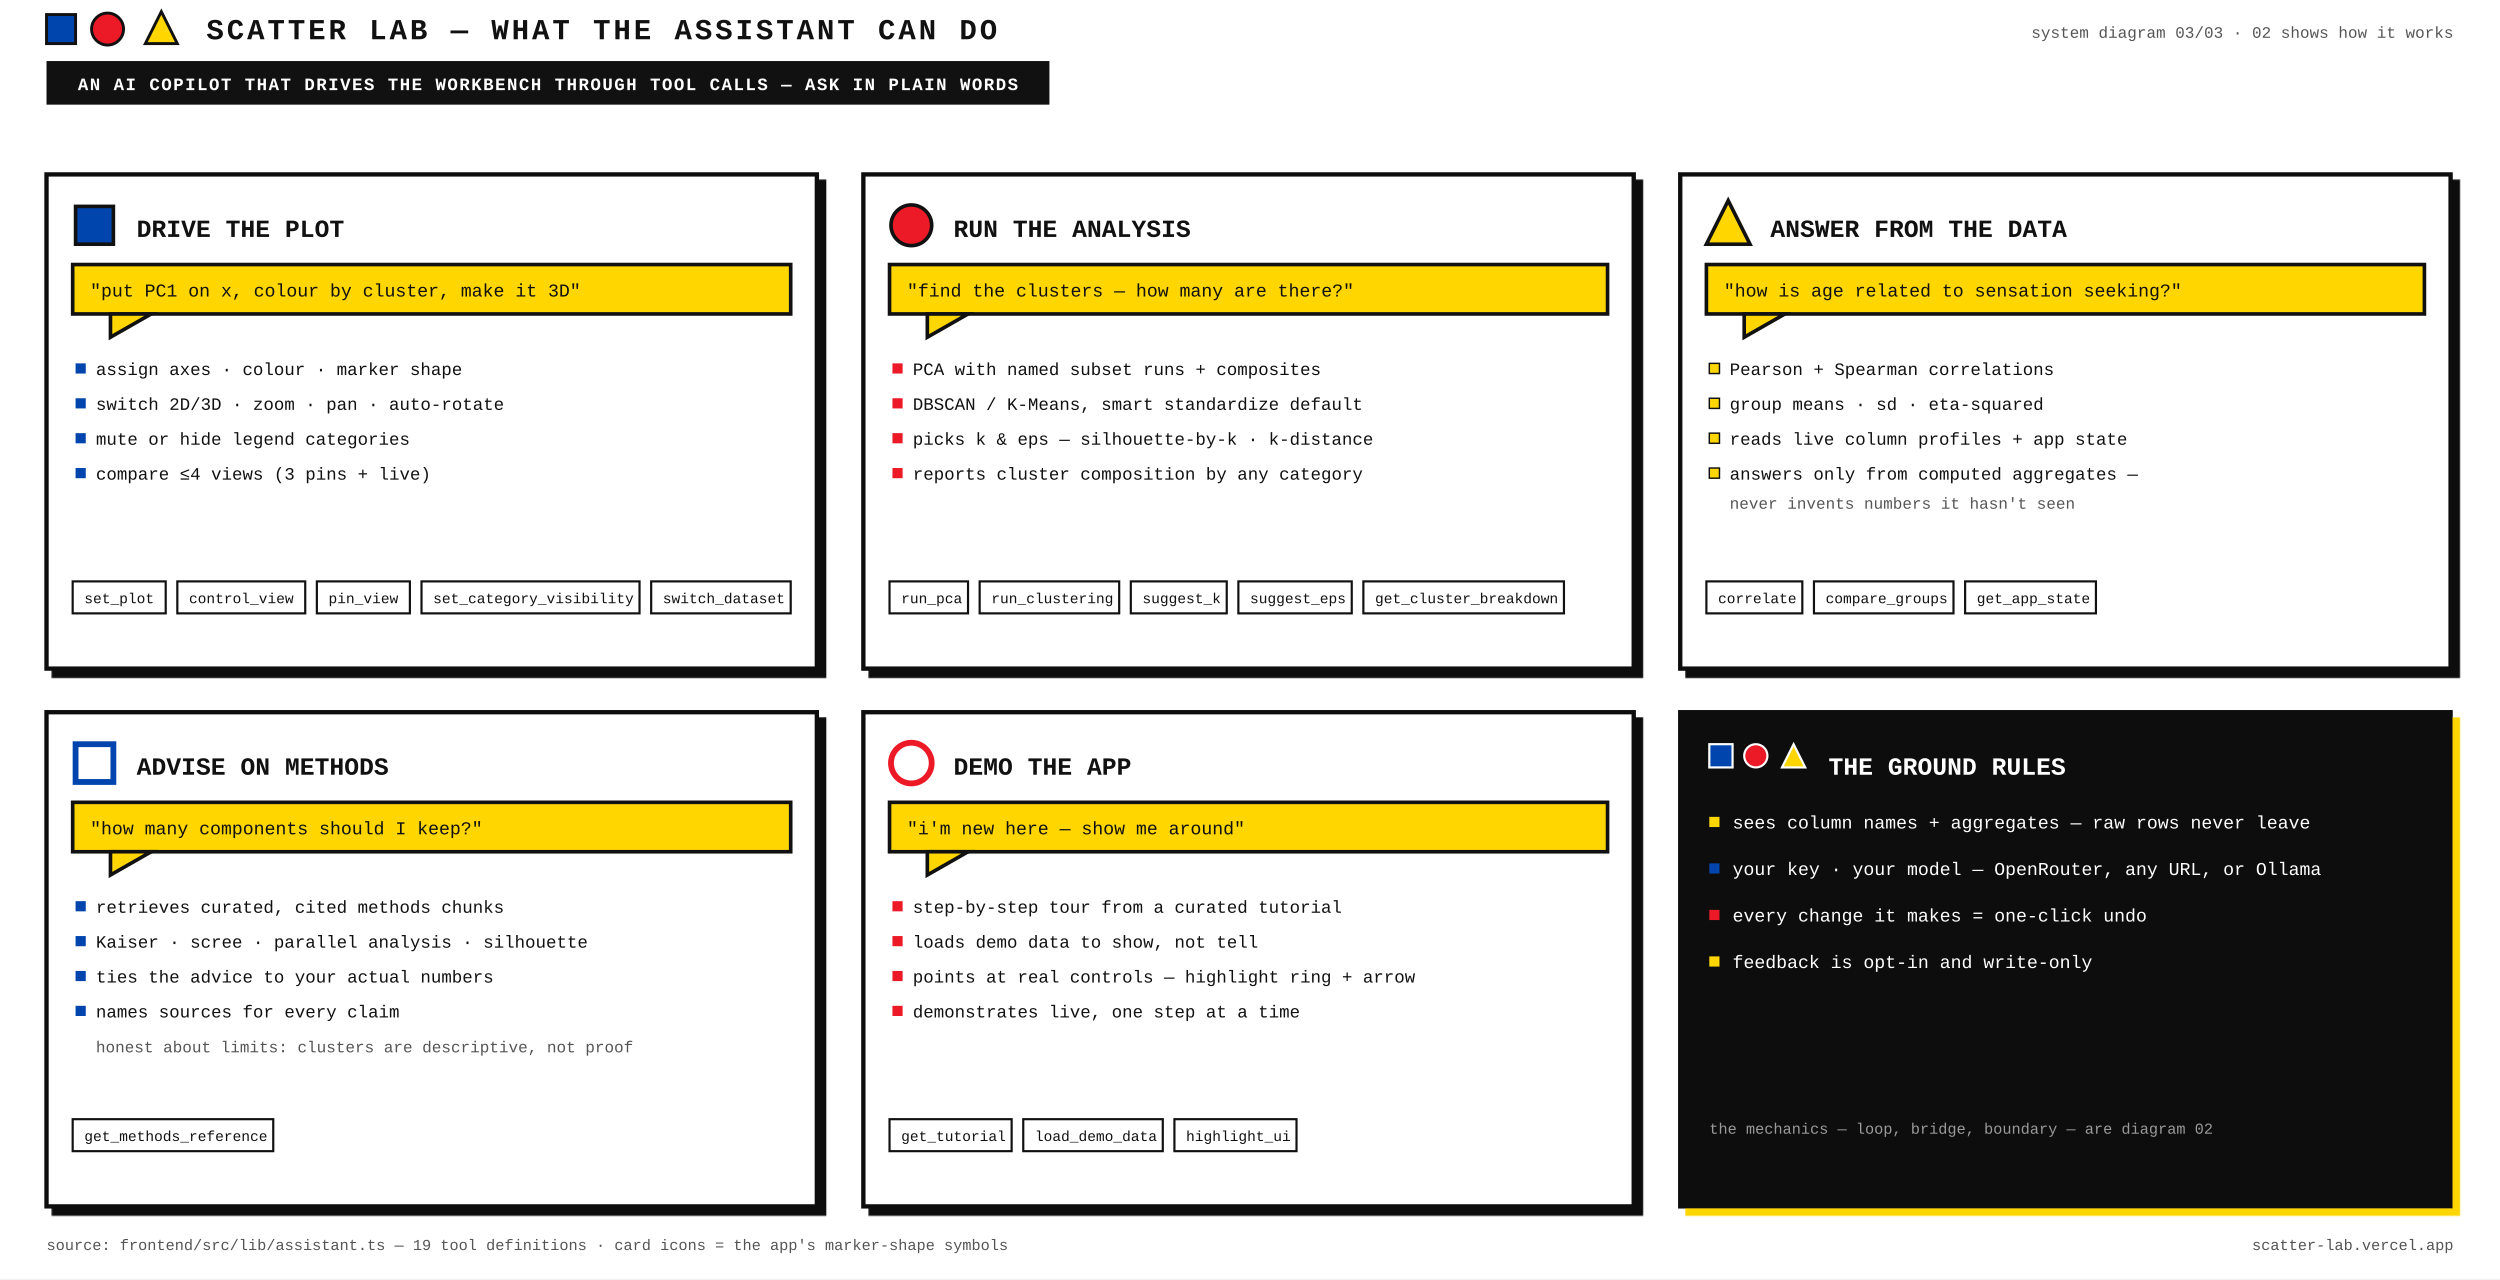
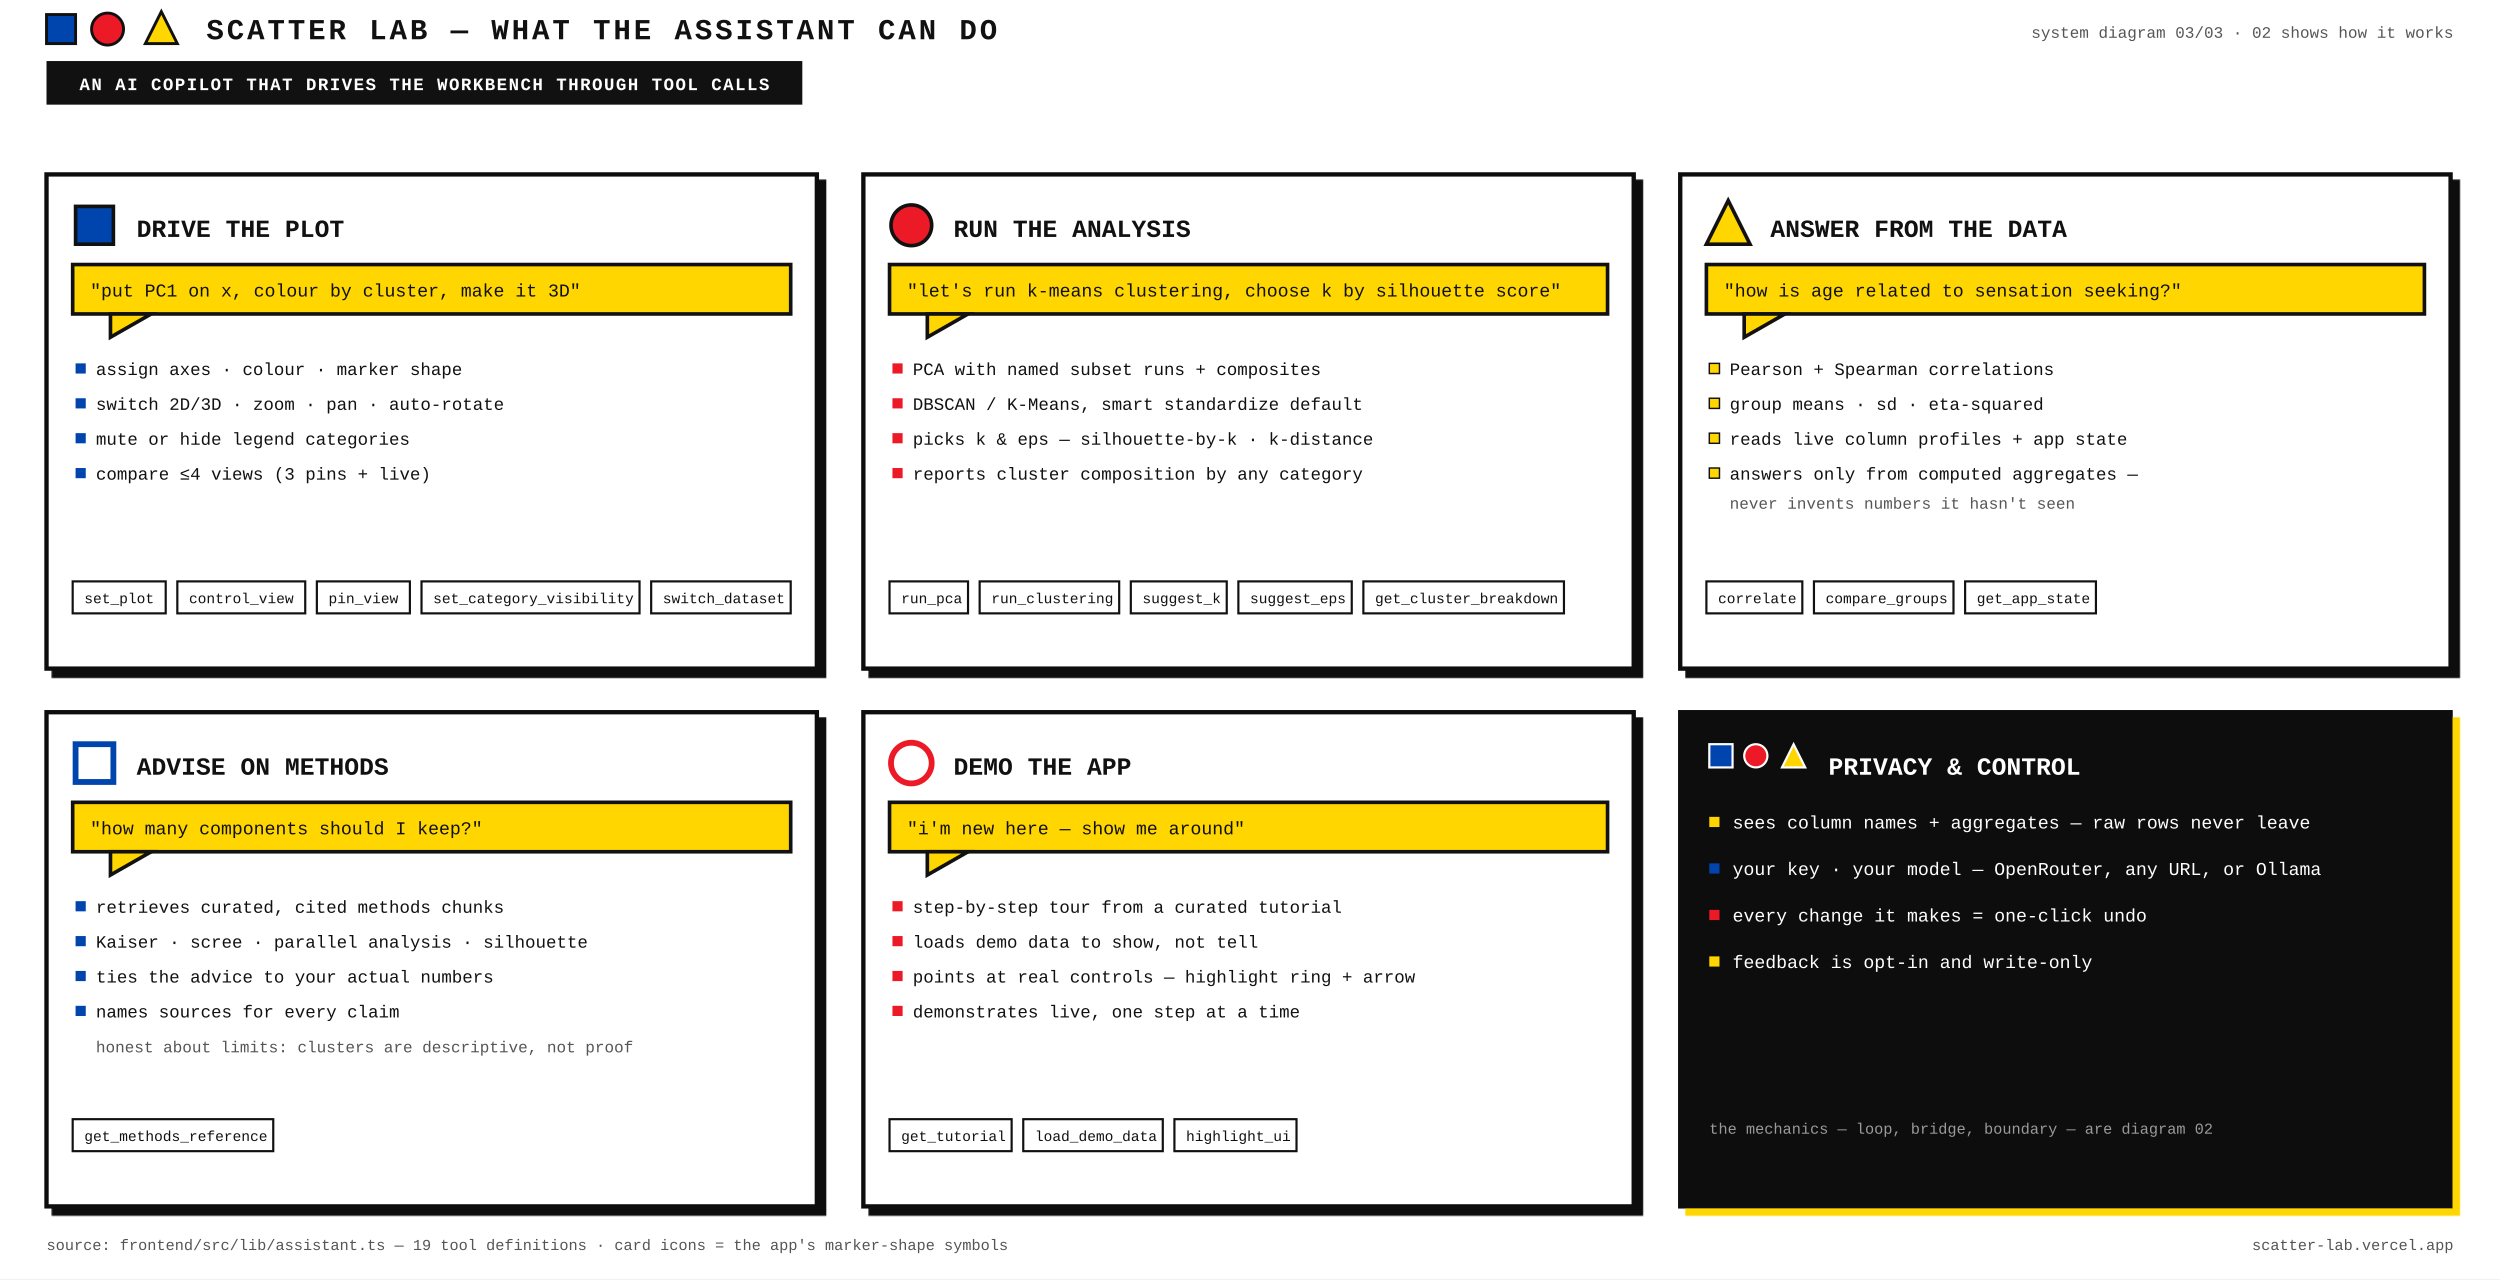
<svg xmlns="http://www.w3.org/2000/svg" viewBox="0 0 1720 880" font-family="'Courier Prime','Courier New',monospace">
  <defs>
    <filter id="hs3" x="-5%" y="-5%" width="115%" height="115%">
      <feDropShadow dx="5" dy="5" stdDeviation="0" flood-color="#111111" flood-opacity="1" />
    </filter>
    <filter id="hsy" x="-5%" y="-5%" width="115%" height="115%">
      <feDropShadow dx="5" dy="5" stdDeviation="0" flood-color="#FFD600" flood-opacity="1" />
    </filter>
  </defs>
  <style>
    text { fill:#111111; }
    .wt  { fill:#ffffff; }
    .gy  { fill:#9a9a9a; }
    .ct  { font-size:17px; font-weight:700; }
    .say { font-size:12.5px; }
    .li  { font-size:12px; }
    .tc  { font-size:10px; }
    .n11 { font-size:11px; fill:#555555; }
    .n10 { font-size:10.5px; fill:#555555; }
    .card{ fill:#ffffff; stroke:#111111; stroke-width:3; }
    .chip{ fill:#FFD600; stroke:#111111; stroke-width:2.5; }
    .tool{ fill:#ffffff; stroke:#111111; stroke-width:1.5; }
  </style>
  <rect x="0" y="0" width="1720" height="880" fill="#ffffff" />
  <rect x="32" y="10" width="20" height="20" fill="#0045AD" stroke="#111111" stroke-width="2" />
  <circle cx="74" cy="20" r="11" fill="#EB1A26" stroke="#111111" stroke-width="2" />
  <path d="M100,30 L111,8 L122,30 Z" fill="#FFD600" stroke="#111111" stroke-width="2" />
  <text x="142" y="27" font-size="20" font-weight="700" letter-spacing="2">SCATTER LAB — WHAT THE ASSISTANT CAN DO</text>
  <text x="1688" y="26" text-anchor="end" class="n11">system diagram 03/03 · 02 shows how it works</text>
-   <rect x="32" y="42" width="690" height="30" fill="#111111" />
-   <text x="377" y="62" text-anchor="middle" class="wt" font-size="12" font-weight="700" letter-spacing="1">AN AI COPILOT THAT DRIVES THE WORKBENCH THROUGH TOOL CALLS — ASK IN PLAIN WORDS</text>
+   <rect x="32" y="42" width="520" height="30" fill="#111111" />
+   <text x="292" y="62" text-anchor="middle" class="wt" font-size="12" font-weight="700" letter-spacing="1">AN AI COPILOT THAT DRIVES THE WORKBENCH THROUGH TOOL CALLS</text>
  <g id="card-drive">
    <rect x="32" y="120" width="530" height="340" class="card" filter="url(#hs3)" />
    <rect x="52" y="142" width="26" height="26" fill="#0045AD" stroke="#111111" stroke-width="2.5" />
    <text x="94" y="163" class="ct">DRIVE THE PLOT</text>
    <rect x="50" y="182" width="494" height="34" class="chip" />
    <text x="62" y="204" class="say">"put PC1 on x, colour by cluster, make it 3D"</text>
    <path d="M76,216 L104,216 L76,232 Z" fill="#FFD600" stroke="#111111" stroke-width="2.5" />
    <rect x="52" y="250" width="7" height="7" fill="#0045AD" />
    <text x="66" y="258" class="li">assign axes · colour · marker shape</text>
    <rect x="52" y="274" width="7" height="7" fill="#0045AD" />
    <text x="66" y="282" class="li">switch 2D/3D · zoom · pan · auto-rotate</text>
    <rect x="52" y="298" width="7" height="7" fill="#0045AD" />
    <text x="66" y="306" class="li">mute or hide legend categories</text>
    <rect x="52" y="322" width="7" height="7" fill="#0045AD" />
    <text x="66" y="330" class="li">compare ≤4 views (3 pins + live)</text>
    <rect x="50" y="400" width="64" height="22" class="tool" />
    <text x="58" y="415" class="tc">set_plot</text>
    <rect x="122" y="400" width="88" height="22" class="tool" />
    <text x="130" y="415" class="tc">control_view</text>
    <rect x="218" y="400" width="64" height="22" class="tool" />
    <text x="226" y="415" class="tc">pin_view</text>
    <rect x="290" y="400" width="150" height="22" class="tool" />
    <text x="298" y="415" class="tc">set_category_visibility</text>
    <rect x="448" y="400" width="96" height="22" class="tool" />
    <text x="456" y="415" class="tc">switch_dataset</text>
  </g>
  <g id="card-analyze">
    <rect x="594" y="120" width="530" height="340" class="card" filter="url(#hs3)" />
    <circle cx="627" cy="155" r="14" fill="#EB1A26" stroke="#111111" stroke-width="2.5" />
    <text x="656" y="163" class="ct">RUN THE ANALYSIS</text>
    <rect x="612" y="182" width="494" height="34" class="chip" />
-     <text x="624" y="204" class="say">"find the clusters — how many are there?"</text>
+     <text x="624" y="204" class="say">"let's run k-means clustering, choose k by silhouette score"</text>
    <path d="M638,216 L666,216 L638,232 Z" fill="#FFD600" stroke="#111111" stroke-width="2.5" />
    <rect x="614" y="250" width="7" height="7" fill="#EB1A26" />
    <text x="628" y="258" class="li">PCA with named subset runs + composites</text>
    <rect x="614" y="274" width="7" height="7" fill="#EB1A26" />
    <text x="628" y="282" class="li">DBSCAN / K-Means, smart standardize default</text>
    <rect x="614" y="298" width="7" height="7" fill="#EB1A26" />
    <text x="628" y="306" class="li">picks k &amp; eps — silhouette-by-k · k-distance</text>
    <rect x="614" y="322" width="7" height="7" fill="#EB1A26" />
    <text x="628" y="330" class="li">reports cluster composition by any category</text>
    <rect x="612" y="400" width="54" height="22" class="tool" />
    <text x="620" y="415" class="tc">run_pca</text>
    <rect x="674" y="400" width="96" height="22" class="tool" />
    <text x="682" y="415" class="tc">run_clustering</text>
    <rect x="778" y="400" width="66" height="22" class="tool" />
    <text x="786" y="415" class="tc">suggest_k</text>
    <rect x="852" y="400" width="78" height="22" class="tool" />
    <text x="860" y="415" class="tc">suggest_eps</text>
    <rect x="938" y="400" width="138" height="22" class="tool" />
    <text x="946" y="415" class="tc">get_cluster_breakdown</text>
  </g>
  <g id="card-answer">
    <rect x="1156" y="120" width="530" height="340" class="card" filter="url(#hs3)" />
    <path d="M1174,168 L1189,138 L1204,168 Z" fill="#FFD600" stroke="#111111" stroke-width="2.5" />
    <text x="1218" y="163" class="ct">ANSWER FROM THE DATA</text>
    <rect x="1174" y="182" width="494" height="34" class="chip" />
    <text x="1186" y="204" class="say">"how is age related to sensation seeking?"</text>
    <path d="M1200,216 L1228,216 L1200,232 Z" fill="#FFD600" stroke="#111111" stroke-width="2.5" />
    <rect x="1176" y="250" width="7" height="7" fill="#FFD600" stroke="#111111" stroke-width="1" />
    <text x="1190" y="258" class="li">Pearson + Spearman correlations</text>
    <rect x="1176" y="274" width="7" height="7" fill="#FFD600" stroke="#111111" stroke-width="1" />
    <text x="1190" y="282" class="li">group means · sd · eta-squared</text>
    <rect x="1176" y="298" width="7" height="7" fill="#FFD600" stroke="#111111" stroke-width="1" />
    <text x="1190" y="306" class="li">reads live column profiles + app state</text>
    <rect x="1176" y="322" width="7" height="7" fill="#FFD600" stroke="#111111" stroke-width="1" />
    <text x="1190" y="330" class="li">answers only from computed aggregates —</text>
    <text x="1190" y="350" class="n11">never invents numbers it hasn't seen</text>
    <rect x="1174" y="400" width="66" height="22" class="tool" />
    <text x="1182" y="415" class="tc">correlate</text>
    <rect x="1248" y="400" width="96" height="22" class="tool" />
    <text x="1256" y="415" class="tc">compare_groups</text>
    <rect x="1352" y="400" width="90" height="22" class="tool" />
    <text x="1360" y="415" class="tc">get_app_state</text>
  </g>
  <g id="card-advise">
    <rect x="32" y="490" width="530" height="340" class="card" filter="url(#hs3)" />
    <rect x="52" y="512" width="26" height="26" fill="#ffffff" stroke="#0045AD" stroke-width="4" />
    <text x="94" y="533" class="ct">ADVISE ON METHODS</text>
    <rect x="50" y="552" width="494" height="34" class="chip" />
    <text x="62" y="574" class="say">"how many components should I keep?"</text>
    <path d="M76,586 L104,586 L76,602 Z" fill="#FFD600" stroke="#111111" stroke-width="2.5" />
    <rect x="52" y="620" width="7" height="7" fill="#0045AD" />
    <text x="66" y="628" class="li">retrieves curated, cited methods chunks</text>
    <rect x="52" y="644" width="7" height="7" fill="#0045AD" />
    <text x="66" y="652" class="li">Kaiser · scree · parallel analysis · silhouette</text>
    <rect x="52" y="668" width="7" height="7" fill="#0045AD" />
    <text x="66" y="676" class="li">ties the advice to your actual numbers</text>
    <rect x="52" y="692" width="7" height="7" fill="#0045AD" />
    <text x="66" y="700" class="li">names sources for every claim</text>
    <text x="66" y="724" class="n11">honest about limits: clusters are descriptive, not proof</text>
    <rect x="50" y="770" width="138" height="22" class="tool" />
    <text x="58" y="785" class="tc">get_methods_reference</text>
  </g>
  <g id="card-demo">
    <rect x="594" y="490" width="530" height="340" class="card" filter="url(#hs3)" />
    <circle cx="627" cy="525" r="14" fill="#ffffff" stroke="#EB1A26" stroke-width="4" />
    <text x="656" y="533" class="ct">DEMO THE APP</text>
    <rect x="612" y="552" width="494" height="34" class="chip" />
    <text x="624" y="574" class="say">"i'm new here — show me around"</text>
    <path d="M638,586 L666,586 L638,602 Z" fill="#FFD600" stroke="#111111" stroke-width="2.5" />
    <rect x="614" y="620" width="7" height="7" fill="#EB1A26" />
    <text x="628" y="628" class="li">step-by-step tour from a curated tutorial</text>
    <rect x="614" y="644" width="7" height="7" fill="#EB1A26" />
    <text x="628" y="652" class="li">loads demo data to show, not tell</text>
    <rect x="614" y="668" width="7" height="7" fill="#EB1A26" />
    <text x="628" y="676" class="li">points at real controls — highlight ring + arrow</text>
    <rect x="614" y="692" width="7" height="7" fill="#EB1A26" />
    <text x="628" y="700" class="li">demonstrates live, one step at a time</text>
    <rect x="612" y="770" width="84" height="22" class="tool" />
    <text x="620" y="785" class="tc">get_tutorial</text>
    <rect x="704" y="770" width="96" height="22" class="tool" />
    <text x="712" y="785" class="tc">load_demo_data</text>
    <rect x="808" y="770" width="84" height="22" class="tool" />
    <text x="816" y="785" class="tc">highlight_ui</text>
  </g>
  <g id="card-rules">
    <rect x="1156" y="490" width="530" height="340" fill="#111111" stroke="#111111" stroke-width="3" filter="url(#hsy)" />
    <rect x="1176" y="512" width="16" height="16" fill="#0045AD" stroke="#ffffff" stroke-width="1.5" />
    <circle cx="1208" cy="520" r="8" fill="#EB1A26" stroke="#ffffff" stroke-width="1.5" />
    <path d="M1226,528 L1234,512 L1242,528 Z" fill="#FFD600" stroke="#ffffff" stroke-width="1.5" />
-     <text x="1258" y="533" class="ct wt">THE GROUND RULES</text>
+     <text x="1258" y="533" class="ct wt">PRIVACY &amp; CONTROL</text>
    <rect x="1176" y="562" width="7" height="7" fill="#FFD600" />
    <text x="1192" y="570" class="say wt">sees column names + aggregates — raw rows never leave</text>
    <rect x="1176" y="594" width="7" height="7" fill="#0045AD" />
    <text x="1192" y="602" class="say wt">your key · your model — OpenRouter, any URL, or Ollama</text>
    <rect x="1176" y="626" width="7" height="7" fill="#EB1A26" />
    <text x="1192" y="634" class="say wt">every change it makes = one-click undo</text>
    <rect x="1176" y="658" width="7" height="7" fill="#FFD600" />
    <text x="1192" y="666" class="say wt">feedback is opt-in and write-only</text>
    <text x="1176" y="780" font-size="10.5" class="gy">the mechanics — loop, bridge, boundary — are diagram 02</text>
  </g>
  <text x="32" y="860" class="n10">source: frontend/src/lib/assistant.ts — 19 tool definitions · card icons = the app's marker-shape symbols</text>
  <text x="1688" y="860" text-anchor="end" class="n10">scatter-lab.vercel.app</text>
</svg>
